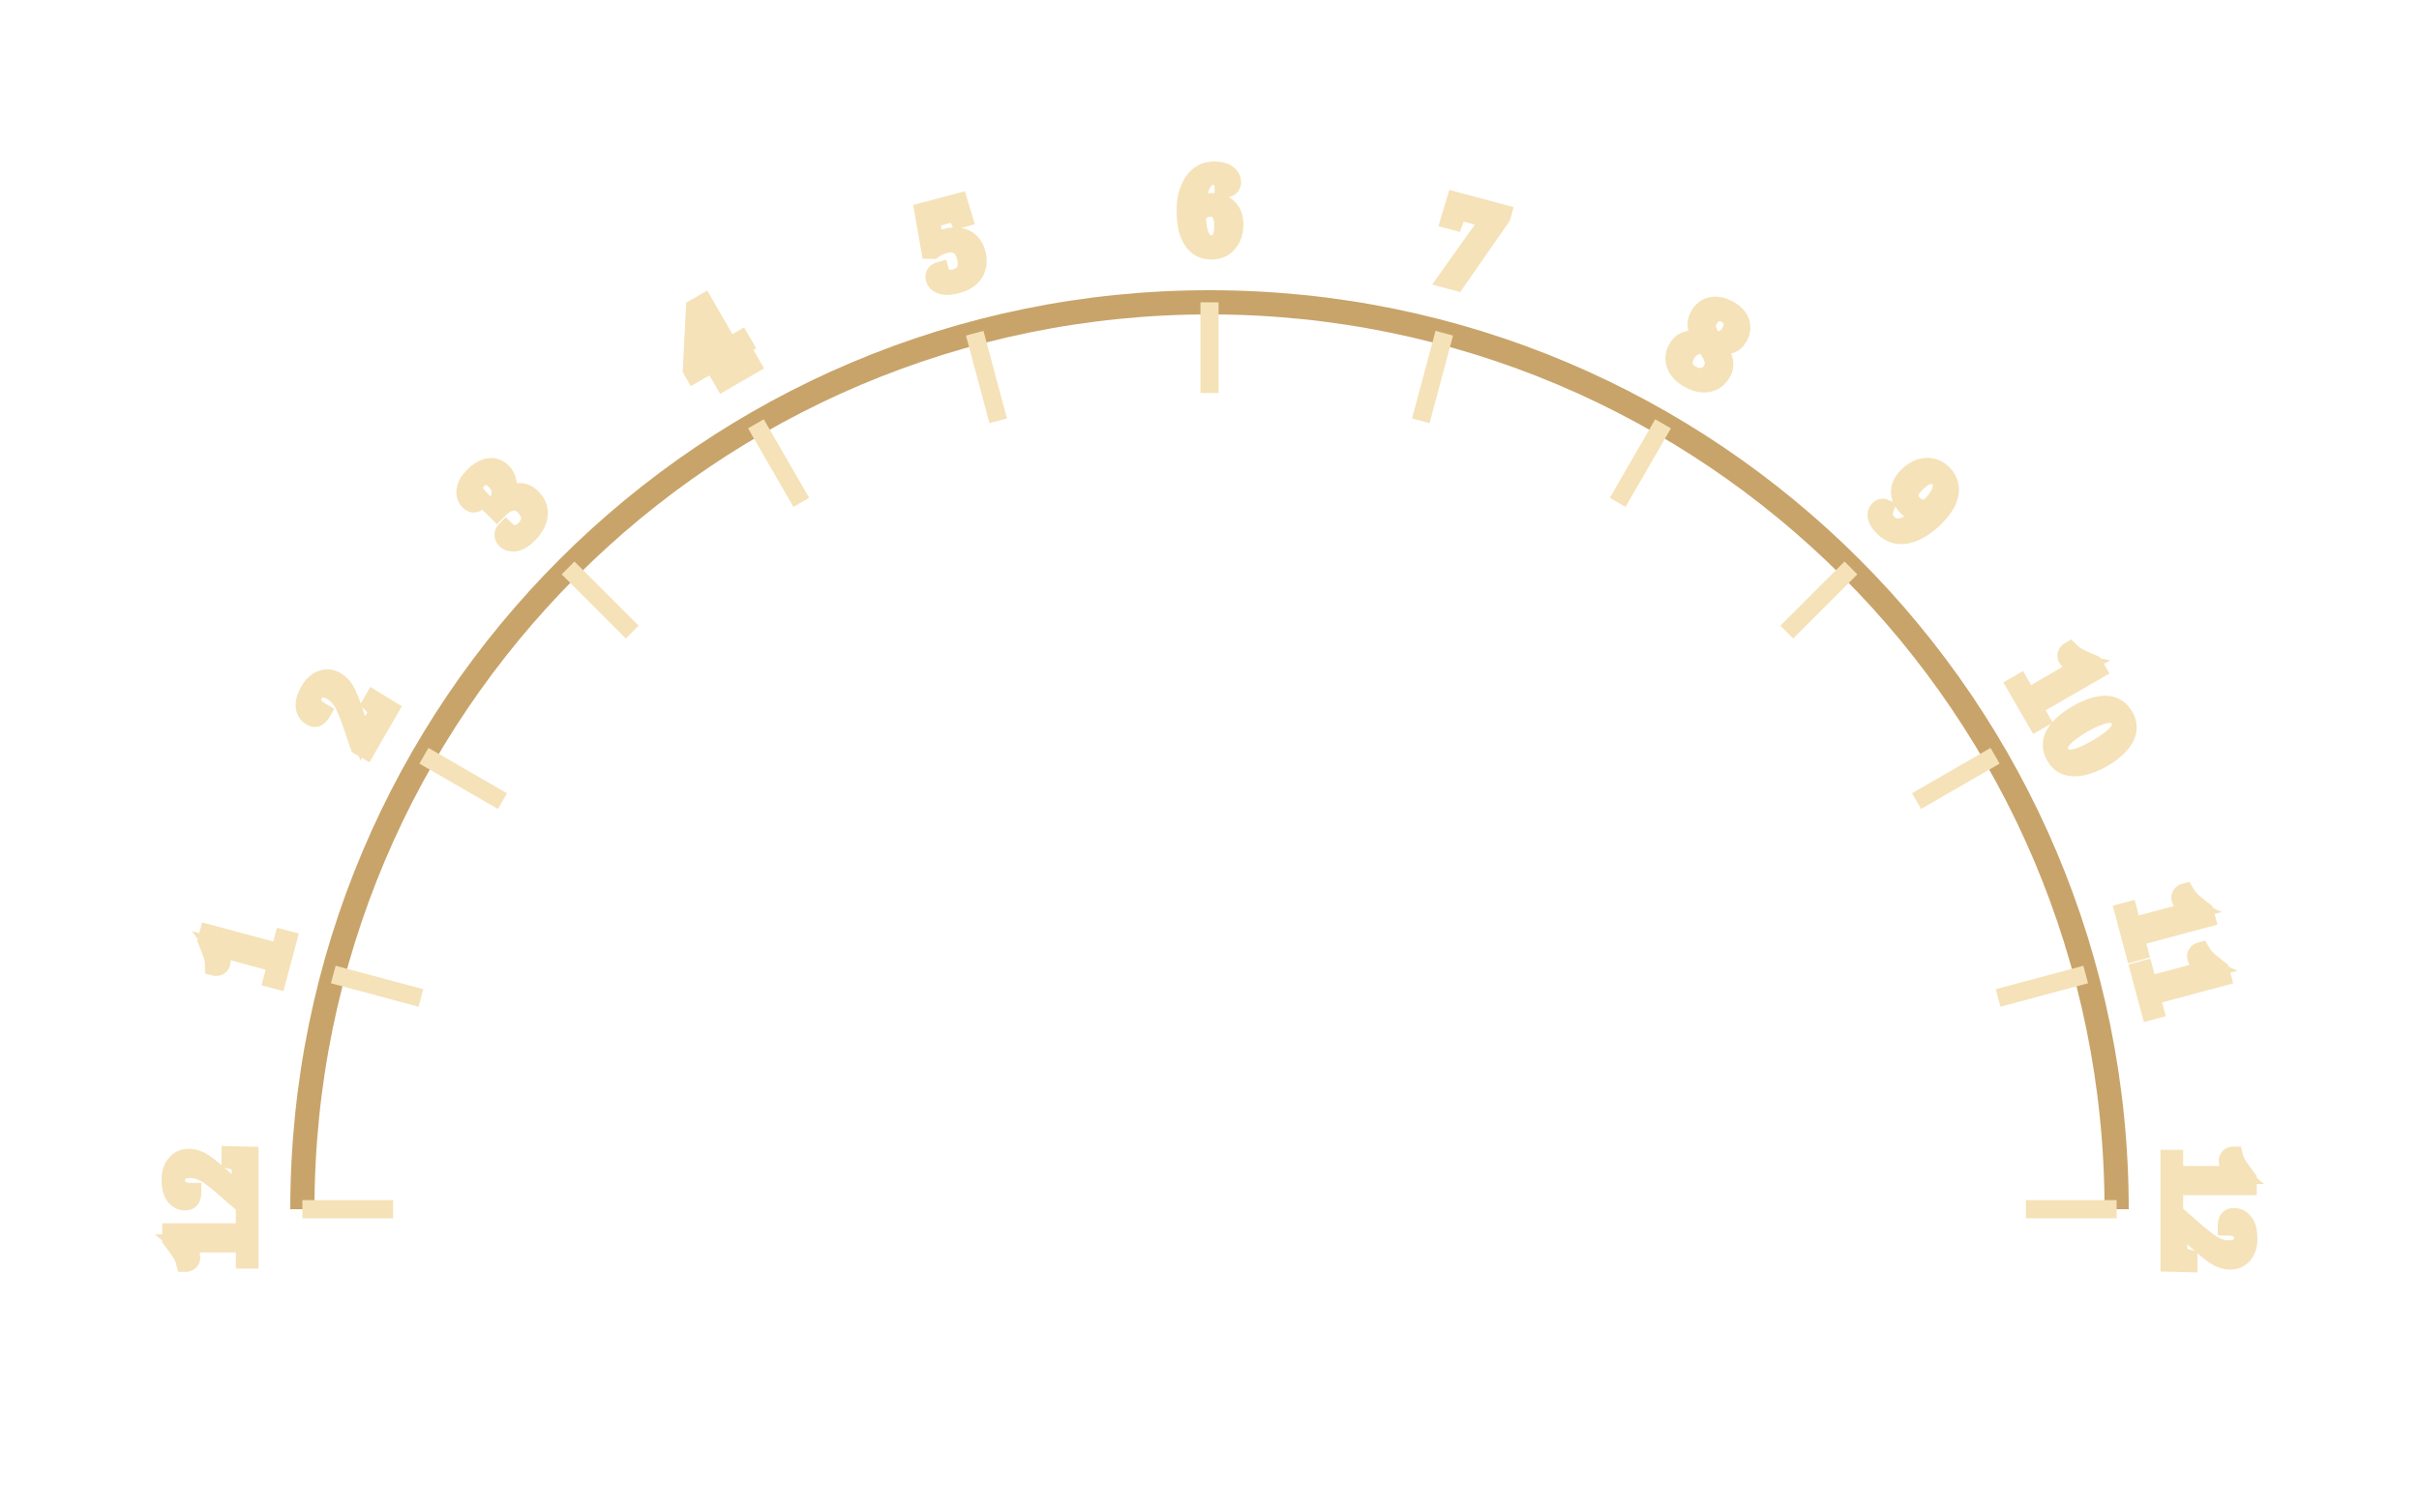
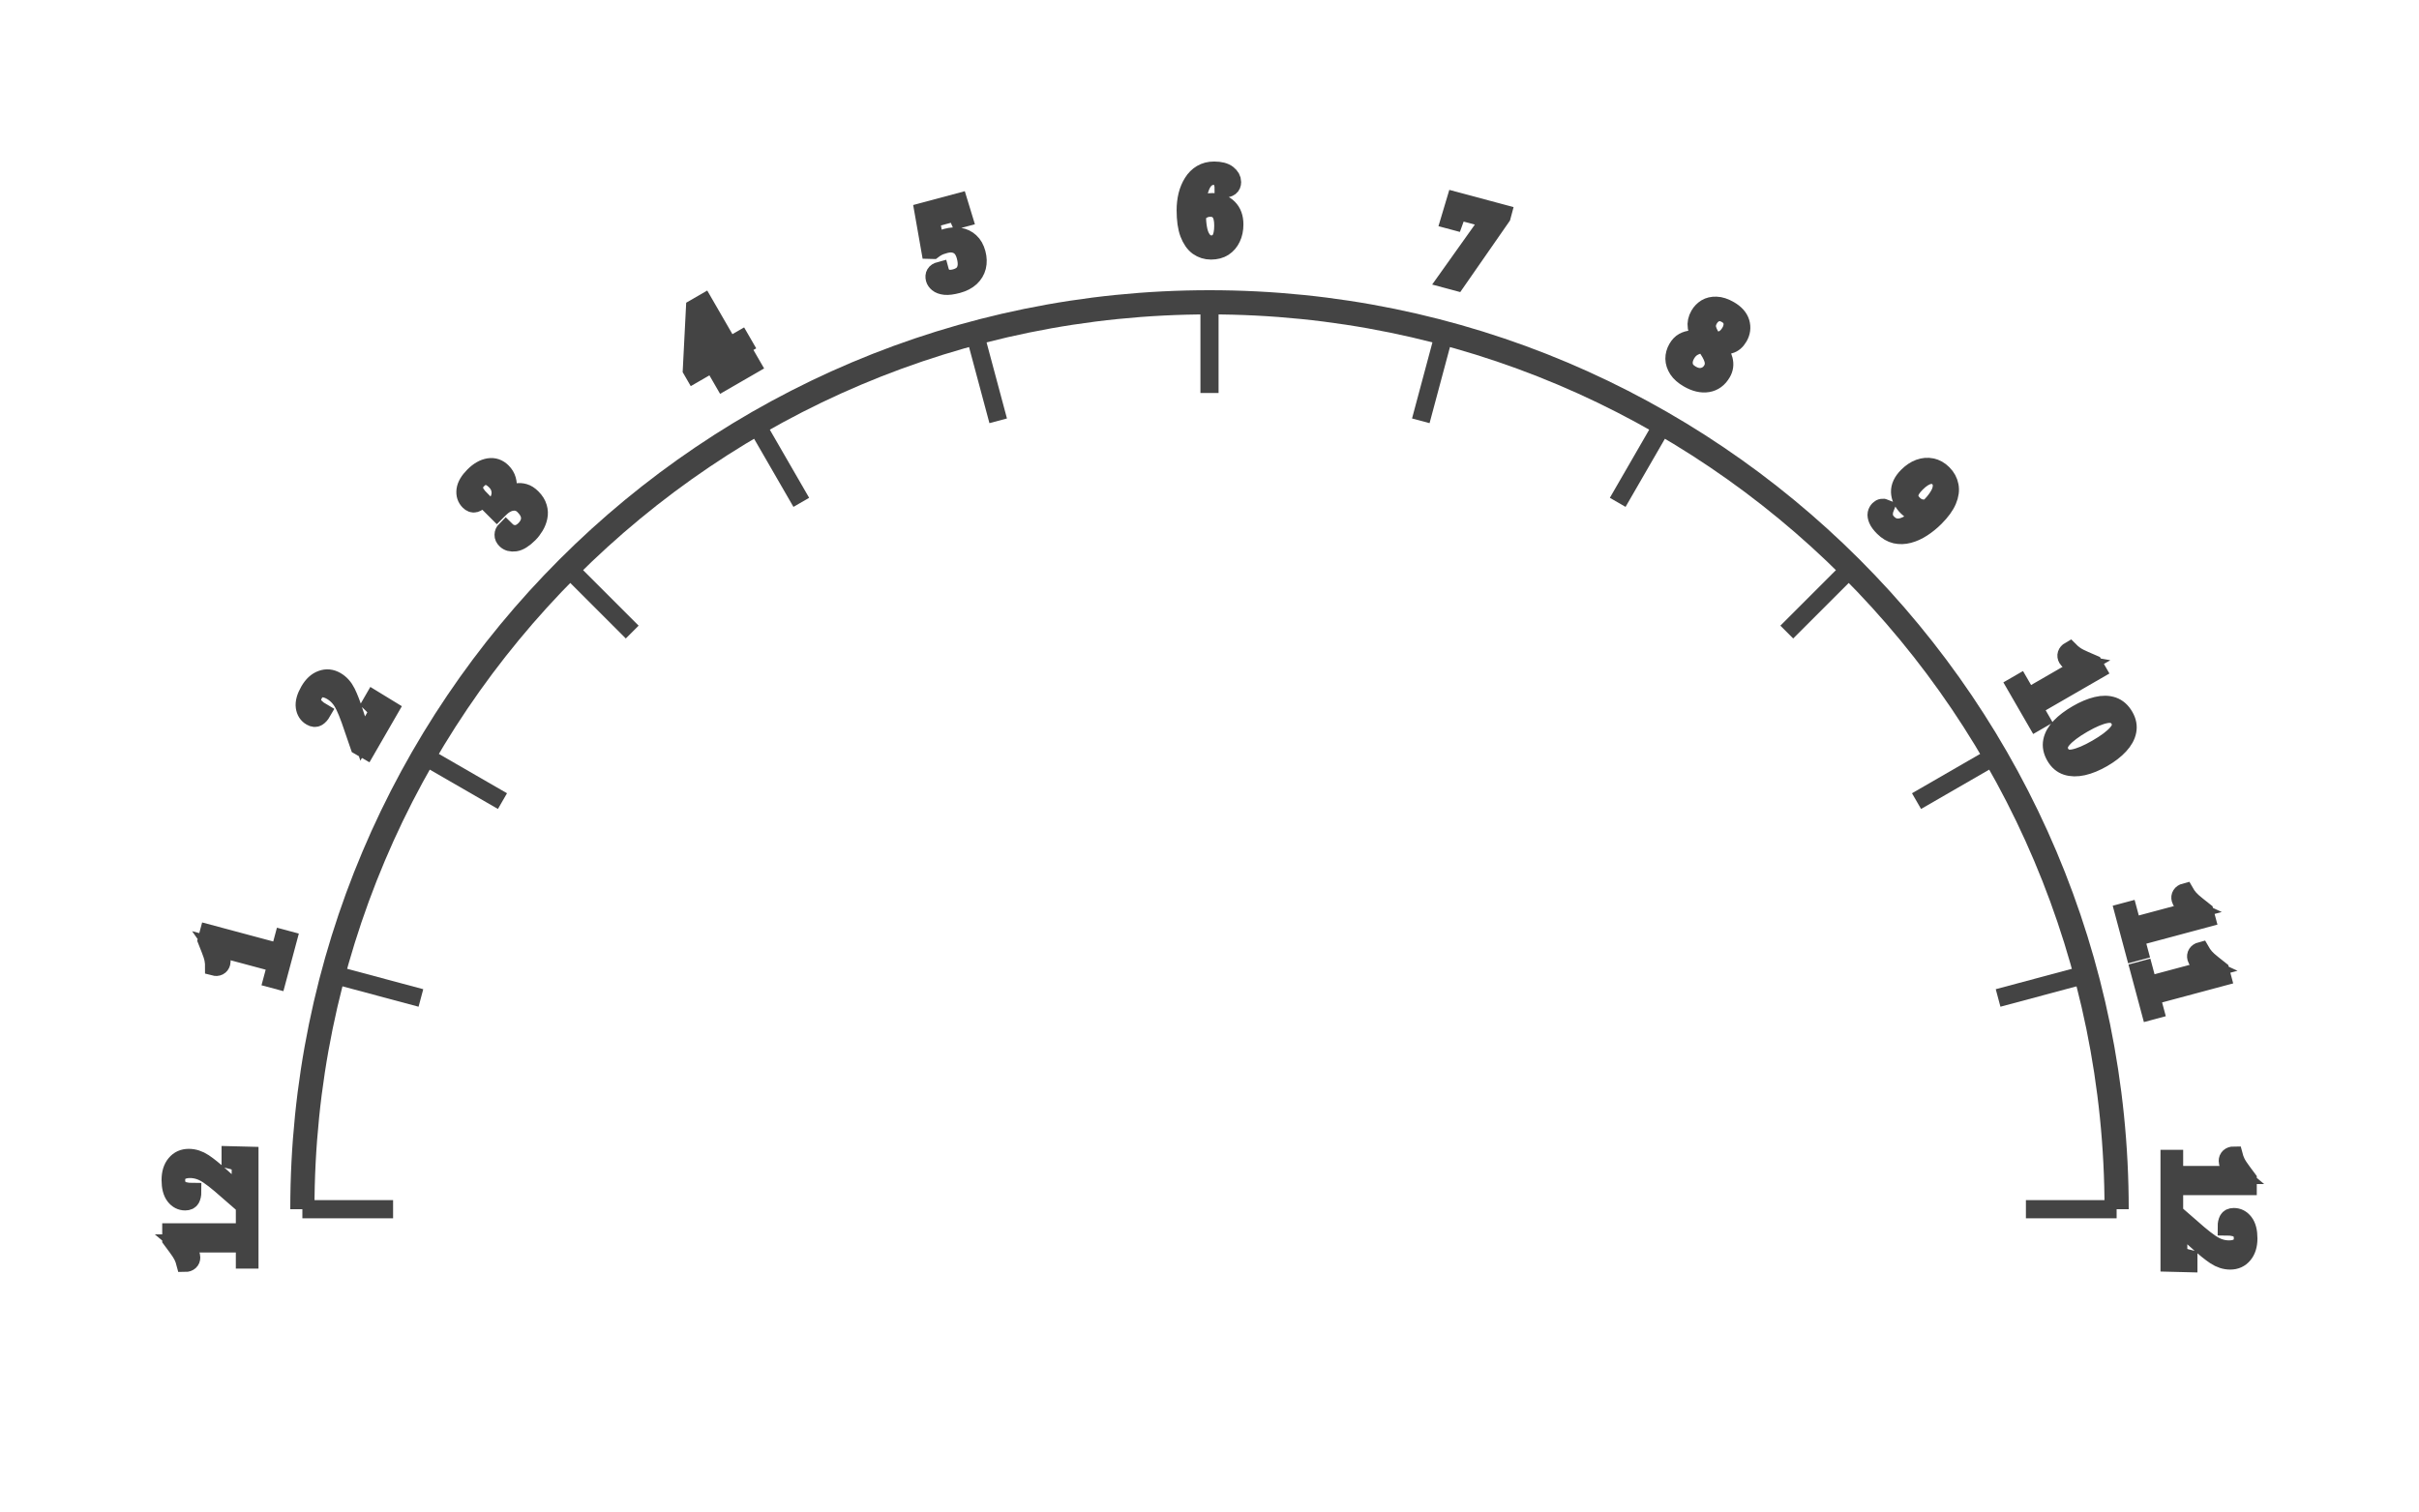
<svg xmlns="http://www.w3.org/2000/svg" viewBox="0 0 400 250" width="400" height="250">
-   <path d="M 50 200 A 150 150 0 0 1 350 200" fill="none" stroke="#c8a46a" stroke-width="4" />
-   <g fill="#f5e2b8" stroke="#f5e2b8" stroke-width="3" font-family="serif" font-size="18">
+   <path d="M 50 200 A 150 150 0 0 1 350 200" fill="none" stroke="#444444" stroke-width="4" />
+   <g fill="#444444" stroke="#444444" stroke-width="3" font-family="serif" font-size="18">
    <g transform="rotate(-90 200 200)">
      <line x1="200" y1="50" x2="200" y2="65" />
      <text x="200" y="35" text-anchor="middle" dominant-baseline="middle">12</text>
    </g>
    <g transform="rotate(-75 200 200)">
      <line x1="200" y1="50" x2="200" y2="65" />
      <text x="200" y="35" text-anchor="middle" dominant-baseline="middle">1</text>
    </g>
    <g transform="rotate(-60 200 200)">
      <line x1="200" y1="50" x2="200" y2="65" />
      <text x="200" y="35" text-anchor="middle" dominant-baseline="middle">2</text>
    </g>
    <g transform="rotate(-45 200 200)">
      <line x1="200" y1="50" x2="200" y2="65" />
      <text x="200" y="35" text-anchor="middle" dominant-baseline="middle">3</text>
    </g>
    <g transform="rotate(-30 200 200)">
      <line x1="200" y1="50" x2="200" y2="65" />
      <text x="200" y="35" text-anchor="middle" dominant-baseline="middle">4</text>
    </g>
    <g transform="rotate(-15 200 200)">
      <line x1="200" y1="50" x2="200" y2="65" />
      <text x="200" y="35" text-anchor="middle" dominant-baseline="middle">5</text>
    </g>
    <g transform="rotate(0 200 200)">
      <line x1="200" y1="50" x2="200" y2="65" />
      <text x="200" y="35" text-anchor="middle" dominant-baseline="middle">6</text>
    </g>
    <g transform="rotate(15 200 200)">
      <line x1="200" y1="50" x2="200" y2="65" />
      <text x="200" y="35" text-anchor="middle" dominant-baseline="middle">7</text>
    </g>
    <g transform="rotate(30 200 200)">
      <line x1="200" y1="50" x2="200" y2="65" />
      <text x="200" y="35" text-anchor="middle" dominant-baseline="middle">8</text>
    </g>
    <g transform="rotate(45 200 200)">
      <line x1="200" y1="50" x2="200" y2="65" />
      <text x="200" y="35" text-anchor="middle" dominant-baseline="middle">9</text>
    </g>
    <g transform="rotate(60 200 200)">
      <line x1="200" y1="50" x2="200" y2="65" />
      <text x="200" y="35" text-anchor="middle" dominant-baseline="middle">10</text>
    </g>
    <g transform="rotate(75 200 200)">
      <line x1="200" y1="50" x2="200" y2="65" />
      <text x="200" y="35" text-anchor="middle" dominant-baseline="middle">11</text>
    </g>
    <g transform="rotate(90 200 200)">
      <line x1="200" y1="50" x2="200" y2="65" />
      <text x="200" y="35" text-anchor="middle" dominant-baseline="middle">12</text>
    </g>
  </g>
</svg>
